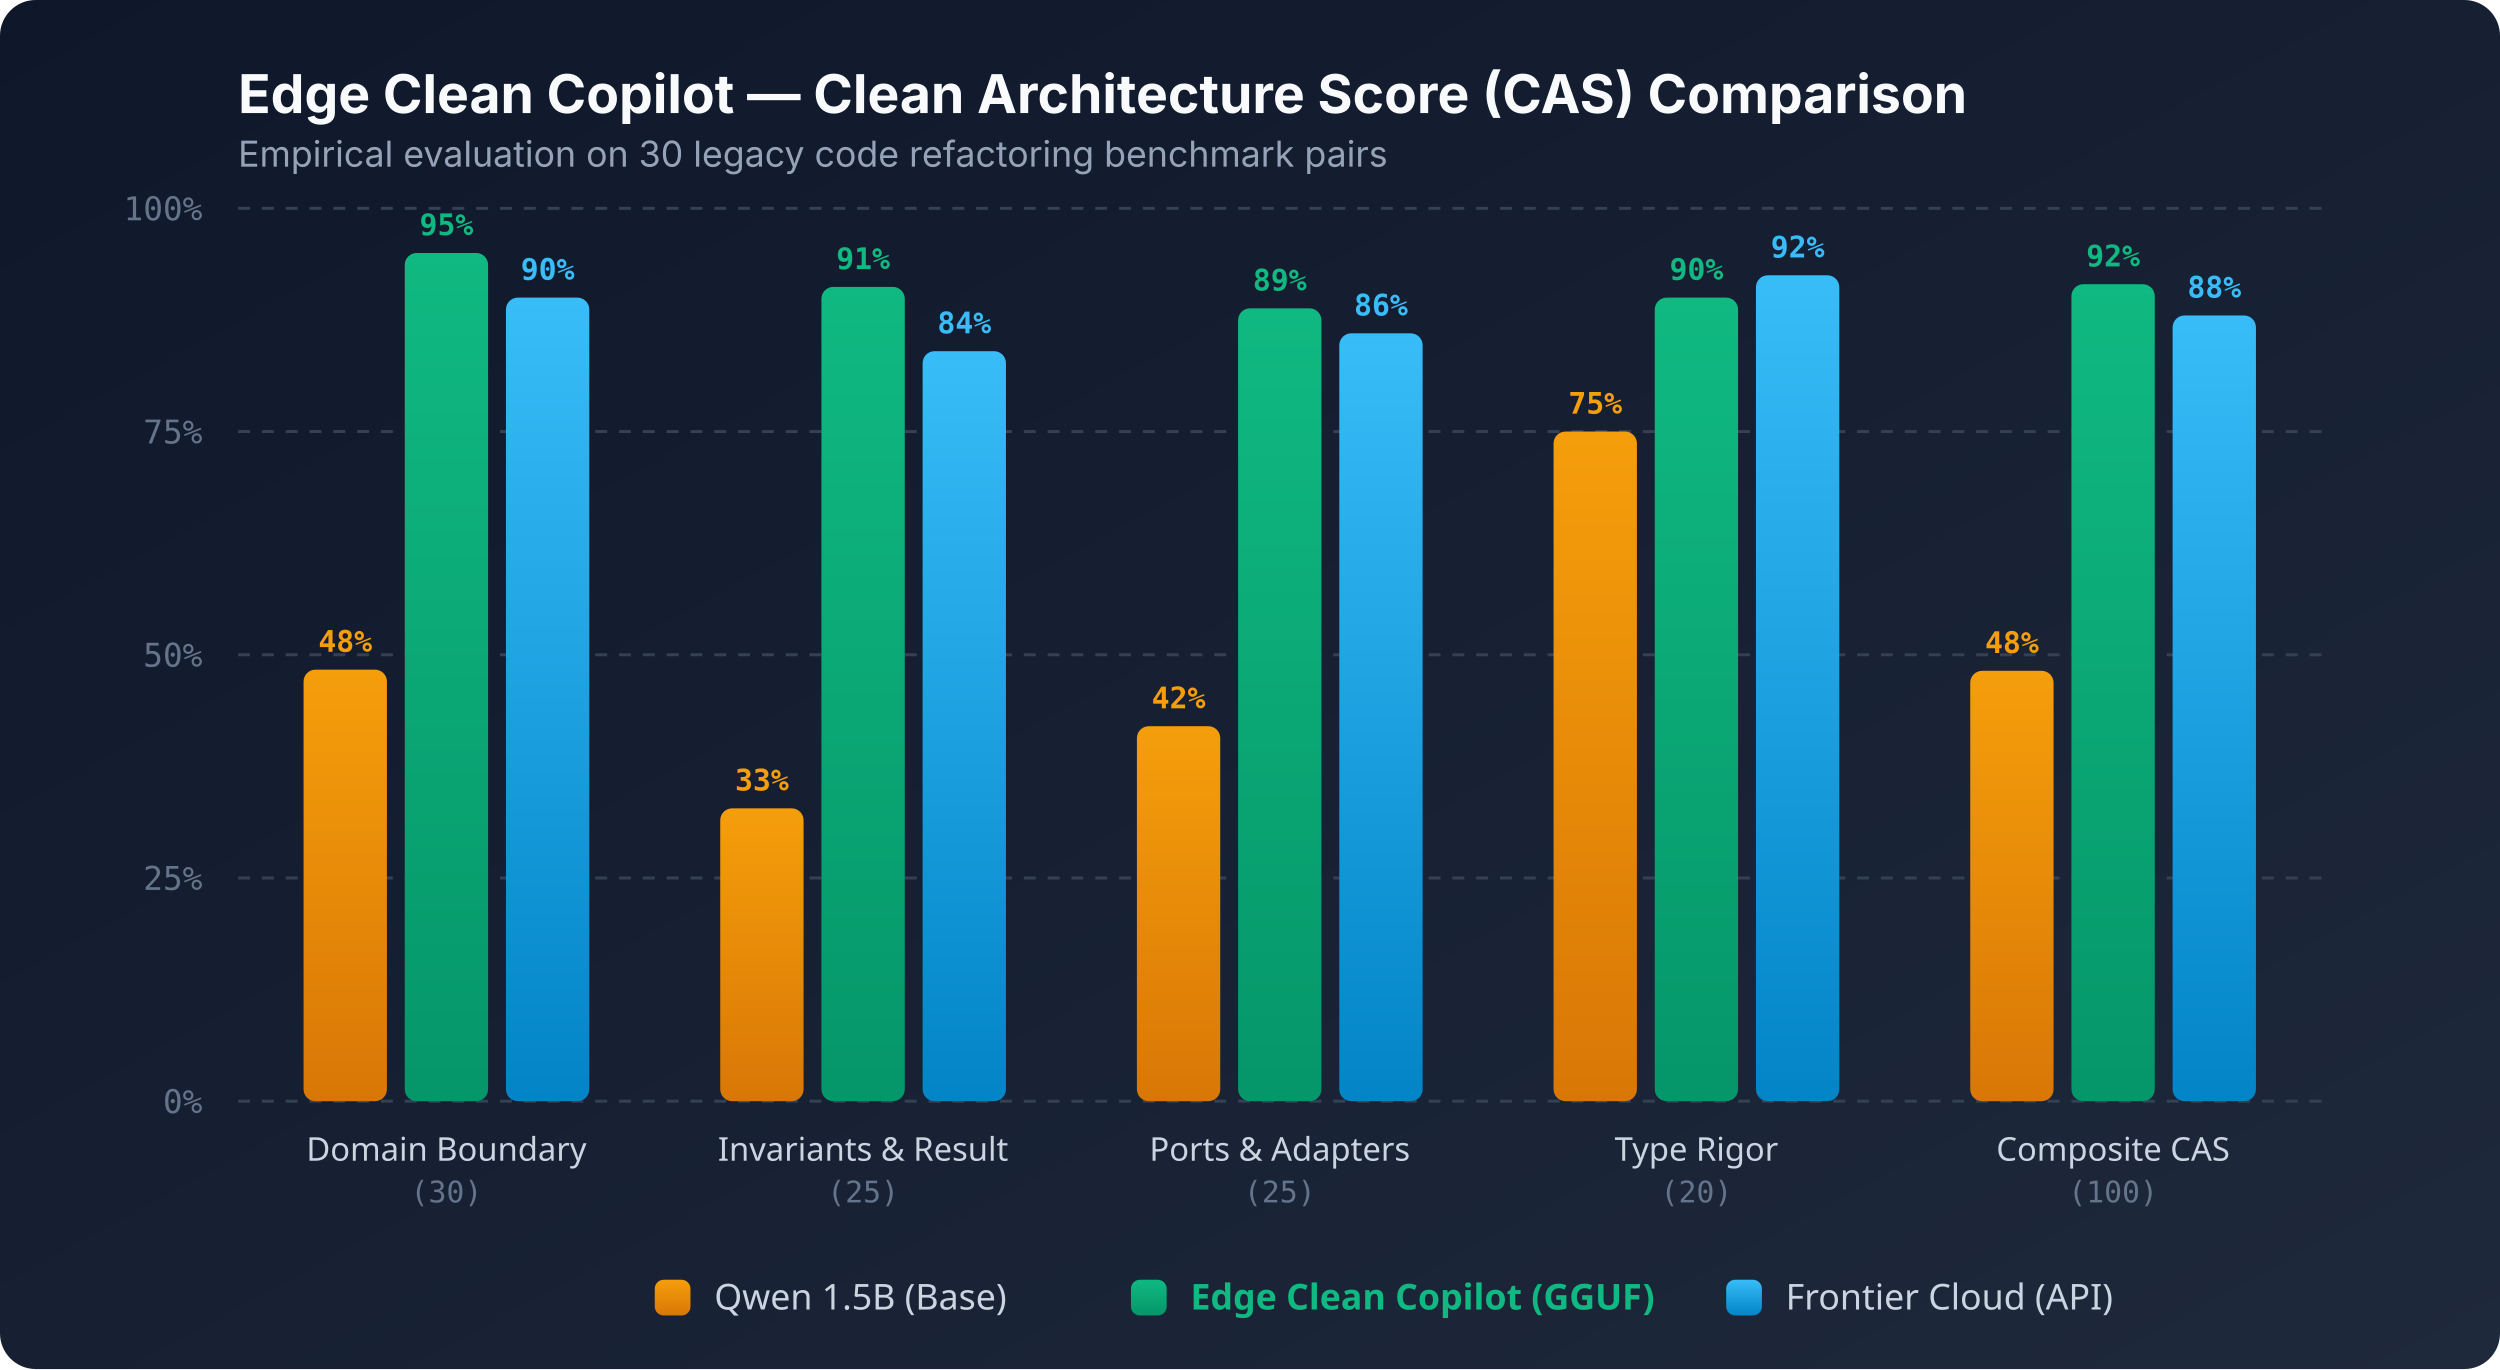
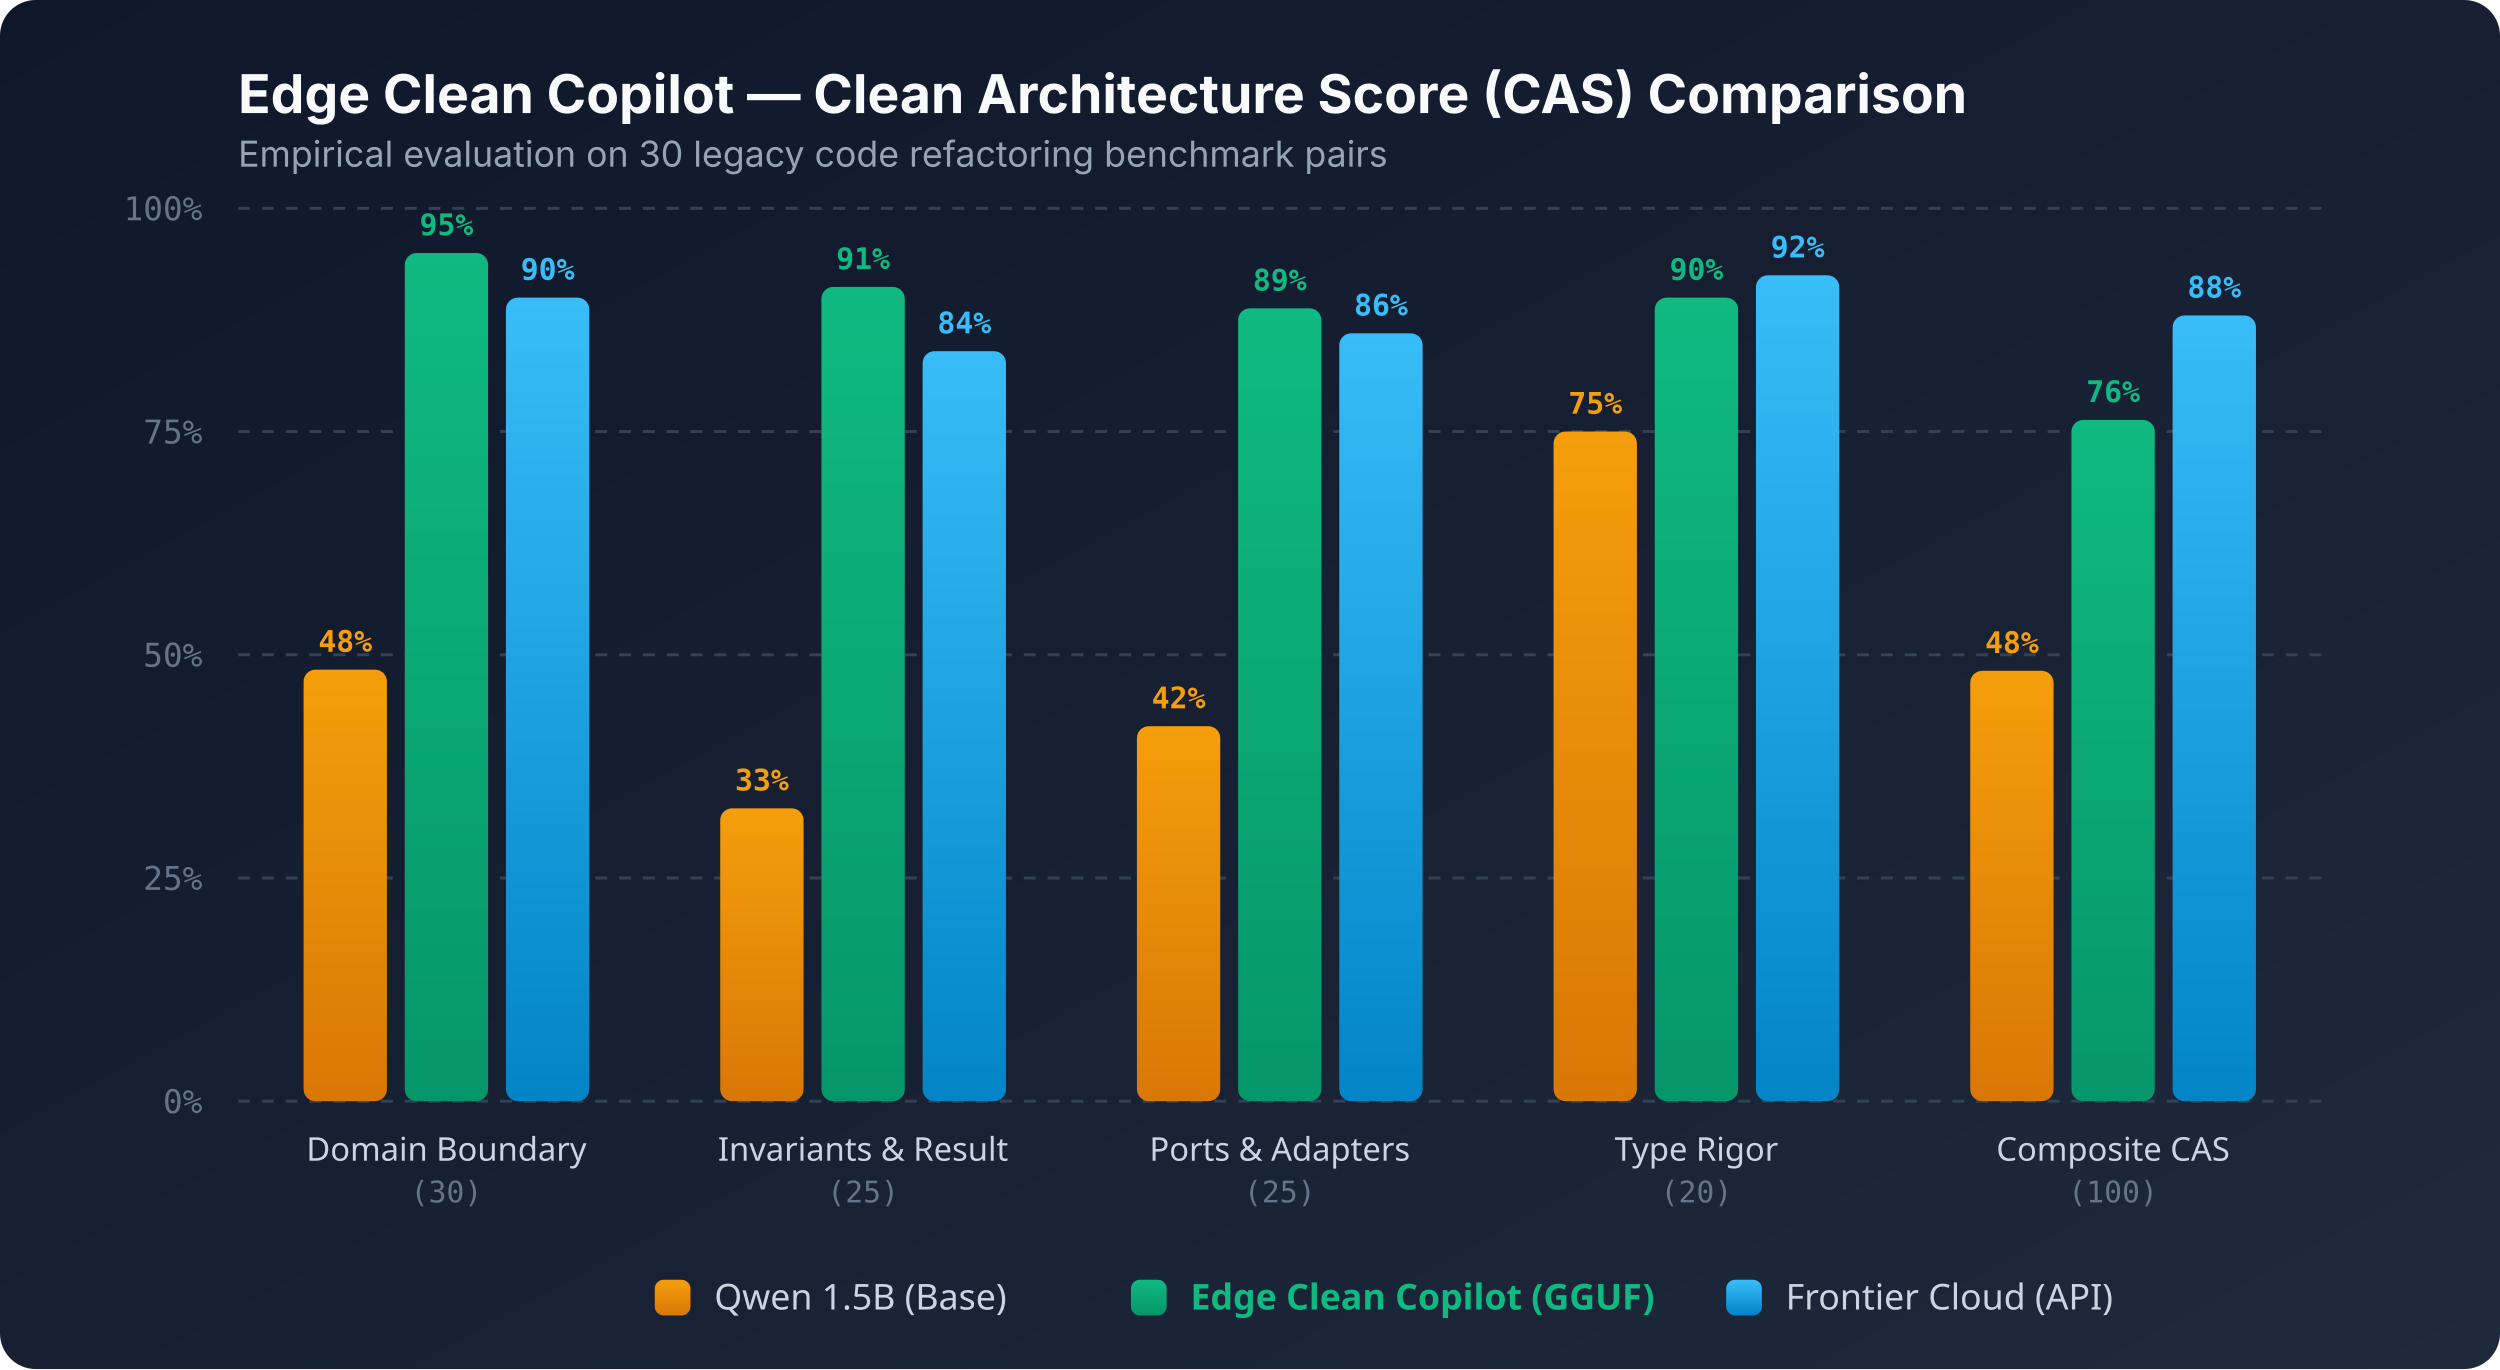
<svg xmlns="http://www.w3.org/2000/svg" viewBox="0 0 840 460" width="100%" height="100%">
  <defs>
    <linearGradient id="bgGrad" x1="0%" y1="0%" x2="100%" y2="100%">
      <stop offset="0%" stop-color="#0f172a" />
      <stop offset="100%" stop-color="#1e293b" />
    </linearGradient>
    <linearGradient id="eccGrad" x1="0%" y1="0%" x2="0%" y2="100%">
      <stop offset="0%" stop-color="#10b981" />
      <stop offset="100%" stop-color="#059669" />
    </linearGradient>
    <linearGradient id="baseGrad" x1="0%" y1="0%" x2="0%" y2="100%">
      <stop offset="0%" stop-color="#f59e0b" />
      <stop offset="100%" stop-color="#d97706" />
    </linearGradient>
    <linearGradient id="cloudGrad" x1="0%" y1="0%" x2="0%" y2="100%">
      <stop offset="0%" stop-color="#38bdf8" />
      <stop offset="100%" stop-color="#0284c7" />
    </linearGradient>
  </defs>
  <rect width="840" height="460" rx="12" fill="url(#bgGrad)" />
  <text x="80" y="38" fill="#f8fafc" font-family="system-ui, -apple-system, sans-serif" font-size="18" font-weight="bold">Edge Clean Copilot — Clean Architecture Score (CAS) Comparison</text>
  <text x="80" y="56" fill="#94a3b8" font-family="system-ui, -apple-system, sans-serif" font-size="12">Empirical evaluation on 30 legacy code refactoring benchmark pairs</text>
  <line x1="80" y1="370.0" x2="780" y2="370.0" stroke="#334155" stroke-dasharray="4,4" stroke-width="1" />
  <text x="68" y="374.0" fill="#64748b" font-family="monospace" font-size="11" text-anchor="end">0%</text>
  <line x1="80" y1="295.0" x2="780" y2="295.0" stroke="#334155" stroke-dasharray="4,4" stroke-width="1" />
  <text x="68" y="299.0" fill="#64748b" font-family="monospace" font-size="11" text-anchor="end">25%</text>
  <line x1="80" y1="220.0" x2="780" y2="220.0" stroke="#334155" stroke-dasharray="4,4" stroke-width="1" />
  <text x="68" y="224.0" fill="#64748b" font-family="monospace" font-size="11" text-anchor="end">50%</text>
  <line x1="80" y1="145.0" x2="780" y2="145.0" stroke="#334155" stroke-dasharray="4,4" stroke-width="1" />
  <text x="68" y="149.0" fill="#64748b" font-family="monospace" font-size="11" text-anchor="end">75%</text>
  <line x1="80" y1="70.0" x2="780" y2="70.0" stroke="#334155" stroke-dasharray="4,4" stroke-width="1" />
  <text x="68" y="74.0" fill="#64748b" font-family="monospace" font-size="11" text-anchor="end">100%</text>
  <rect x="102.0" y="225.0" width="28" height="145.0" rx="4" fill="url(#baseGrad)" />
  <text x="116.0" y="219.0" fill="#f59e0b" font-family="monospace" font-size="10" font-weight="bold" text-anchor="middle">48%</text>
  <rect x="136.0" y="85.0" width="28" height="285.0" rx="4" fill="url(#eccGrad)" />
  <text x="150.0" y="79.0" fill="#10b981" font-family="monospace" font-size="10" font-weight="bold" text-anchor="middle">95%</text>
  <rect x="170.0" y="100.0" width="28" height="270.0" rx="4" fill="url(#cloudGrad)" />
  <text x="184.0" y="94.0" fill="#38bdf8" font-family="monospace" font-size="10" font-weight="bold" text-anchor="middle">90%</text>
  <text x="150.0" y="390" fill="#cbd5e1" font-family="system-ui, sans-serif" font-size="11" font-weight="500" text-anchor="middle">Domain Boundary</text>
  <text x="150.0" y="404" fill="#64748b" font-family="monospace" font-size="10" text-anchor="middle">(30)</text>
  <rect x="242.0" y="271.6" width="28" height="98.4" rx="4" fill="url(#baseGrad)" />
  <text x="256.0" y="265.6" fill="#f59e0b" font-family="monospace" font-size="10" font-weight="bold" text-anchor="middle">33%</text>
  <rect x="276.0" y="96.4" width="28" height="273.6" rx="4" fill="url(#eccGrad)" />
  <text x="290.0" y="90.4" fill="#10b981" font-family="monospace" font-size="10" font-weight="bold" text-anchor="middle">91%</text>
  <rect x="310.0" y="118.0" width="28" height="252.0" rx="4" fill="url(#cloudGrad)" />
  <text x="324.0" y="112.0" fill="#38bdf8" font-family="monospace" font-size="10" font-weight="bold" text-anchor="middle">84%</text>
  <text x="290.0" y="390" fill="#cbd5e1" font-family="system-ui, sans-serif" font-size="11" font-weight="500" text-anchor="middle">Invariants &amp; Result</text>
  <text x="290.0" y="404" fill="#64748b" font-family="monospace" font-size="10" text-anchor="middle">(25)</text>
  <rect x="382.0" y="244.0" width="28" height="126.0" rx="4" fill="url(#baseGrad)" />
  <text x="396.0" y="238.0" fill="#f59e0b" font-family="monospace" font-size="10" font-weight="bold" text-anchor="middle">42%</text>
  <rect x="416.0" y="103.6" width="28" height="266.4" rx="4" fill="url(#eccGrad)" />
  <text x="430.0" y="97.6" fill="#10b981" font-family="monospace" font-size="10" font-weight="bold" text-anchor="middle">89%</text>
  <rect x="450.0" y="112.0" width="28" height="258.0" rx="4" fill="url(#cloudGrad)" />
  <text x="464.0" y="106.0" fill="#38bdf8" font-family="monospace" font-size="10" font-weight="bold" text-anchor="middle">86%</text>
  <text x="430.0" y="390" fill="#cbd5e1" font-family="system-ui, sans-serif" font-size="11" font-weight="500" text-anchor="middle">Ports &amp; Adapters</text>
  <text x="430.0" y="404" fill="#64748b" font-family="monospace" font-size="10" text-anchor="middle">(25)</text>
  <rect x="522.0" y="145.0" width="28" height="225.0" rx="4" fill="url(#baseGrad)" />
  <text x="536.0" y="139.0" fill="#f59e0b" font-family="monospace" font-size="10" font-weight="bold" text-anchor="middle">75%</text>
  <rect x="556.0" y="100.0" width="28" height="270.0" rx="4" fill="url(#eccGrad)" />
  <text x="570.0" y="94.0" fill="#10b981" font-family="monospace" font-size="10" font-weight="bold" text-anchor="middle">90%</text>
  <rect x="590.0" y="92.5" width="28" height="277.5" rx="4" fill="url(#cloudGrad)" />
  <text x="604.0" y="86.5" fill="#38bdf8" font-family="monospace" font-size="10" font-weight="bold" text-anchor="middle">92%</text>
  <text x="570.0" y="390" fill="#cbd5e1" font-family="system-ui, sans-serif" font-size="11" font-weight="500" text-anchor="middle">Type Rigor</text>
  <text x="570.0" y="404" fill="#64748b" font-family="monospace" font-size="10" text-anchor="middle">(20)</text>
  <rect x="662.0" y="225.4" width="28" height="144.6" rx="4" fill="url(#baseGrad)" />
  <text x="676.0" y="219.4" fill="#f59e0b" font-family="monospace" font-size="10" font-weight="bold" text-anchor="middle">48%</text>
-   <rect x="696.0" y="95.5" width="28" height="274.5" rx="4" fill="url(#eccGrad)" />
-   <text x="710.0" y="89.5" fill="#10b981" font-family="monospace" font-size="10" font-weight="bold" text-anchor="middle">92%</text>
+   <rect x="696.0" y="141.1" width="28" height="228.9" rx="4" fill="url(#eccGrad)" />
+   <text x="710.0" y="135.1" fill="#10b981" font-family="monospace" font-size="10" font-weight="bold" text-anchor="middle">76%</text>
  <rect x="730.0" y="106.0" width="28" height="264.0" rx="4" fill="url(#cloudGrad)" />
  <text x="744.0" y="100.0" fill="#38bdf8" font-family="monospace" font-size="10" font-weight="bold" text-anchor="middle">88%</text>
  <text x="710.0" y="390" fill="#cbd5e1" font-family="system-ui, sans-serif" font-size="11" font-weight="500" text-anchor="middle">Composite CAS</text>
  <text x="710.0" y="404" fill="#64748b" font-family="monospace" font-size="10" text-anchor="middle">(100)</text>
  <rect x="220" y="430" width="12" height="12" rx="3" fill="url(#baseGrad)" />
  <text x="240" y="440" fill="#cbd5e1" font-family="system-ui, sans-serif" font-size="12">Qwen 1.5B (Base)</text>
  <rect x="380" y="430" width="12" height="12" rx="3" fill="url(#eccGrad)" />
  <text x="400" y="440" fill="#10b981" font-family="system-ui, sans-serif" font-size="12" font-weight="bold">Edge Clean Copilot (GGUF)</text>
  <rect x="580" y="430" width="12" height="12" rx="3" fill="url(#cloudGrad)" />
  <text x="600" y="440" fill="#cbd5e1" font-family="system-ui, sans-serif" font-size="12">Frontier Cloud (API)</text>
</svg>
